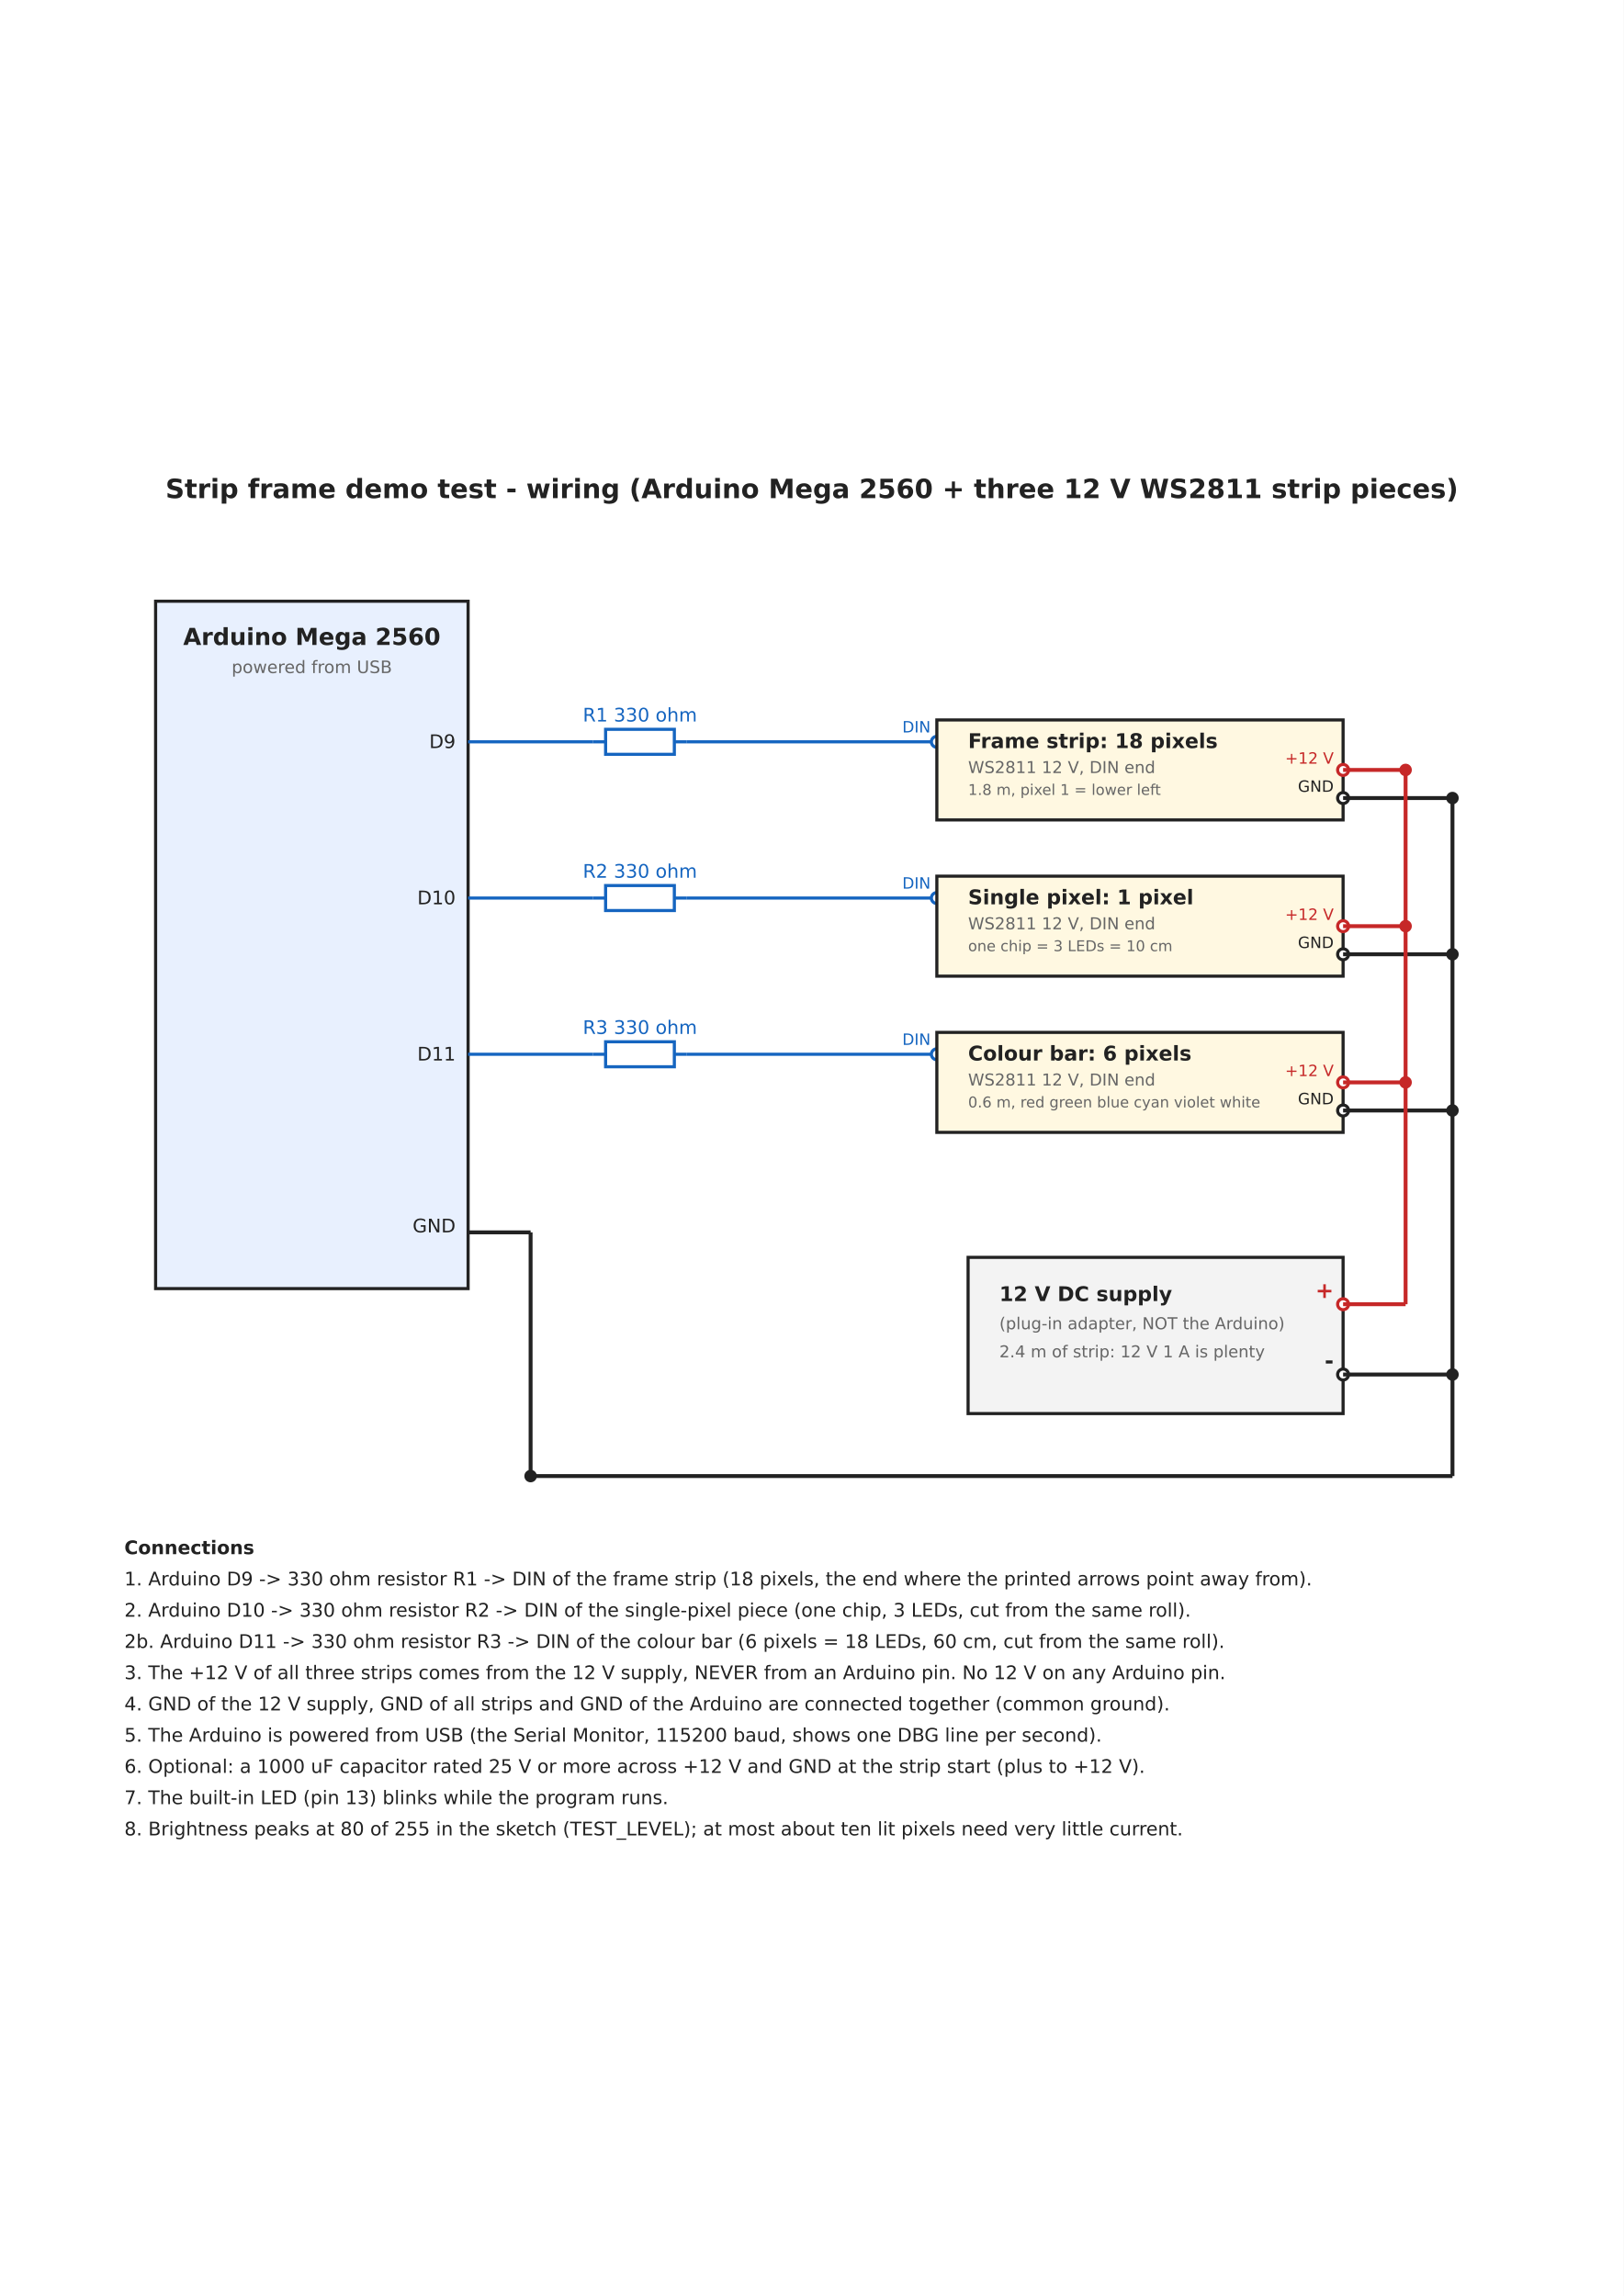
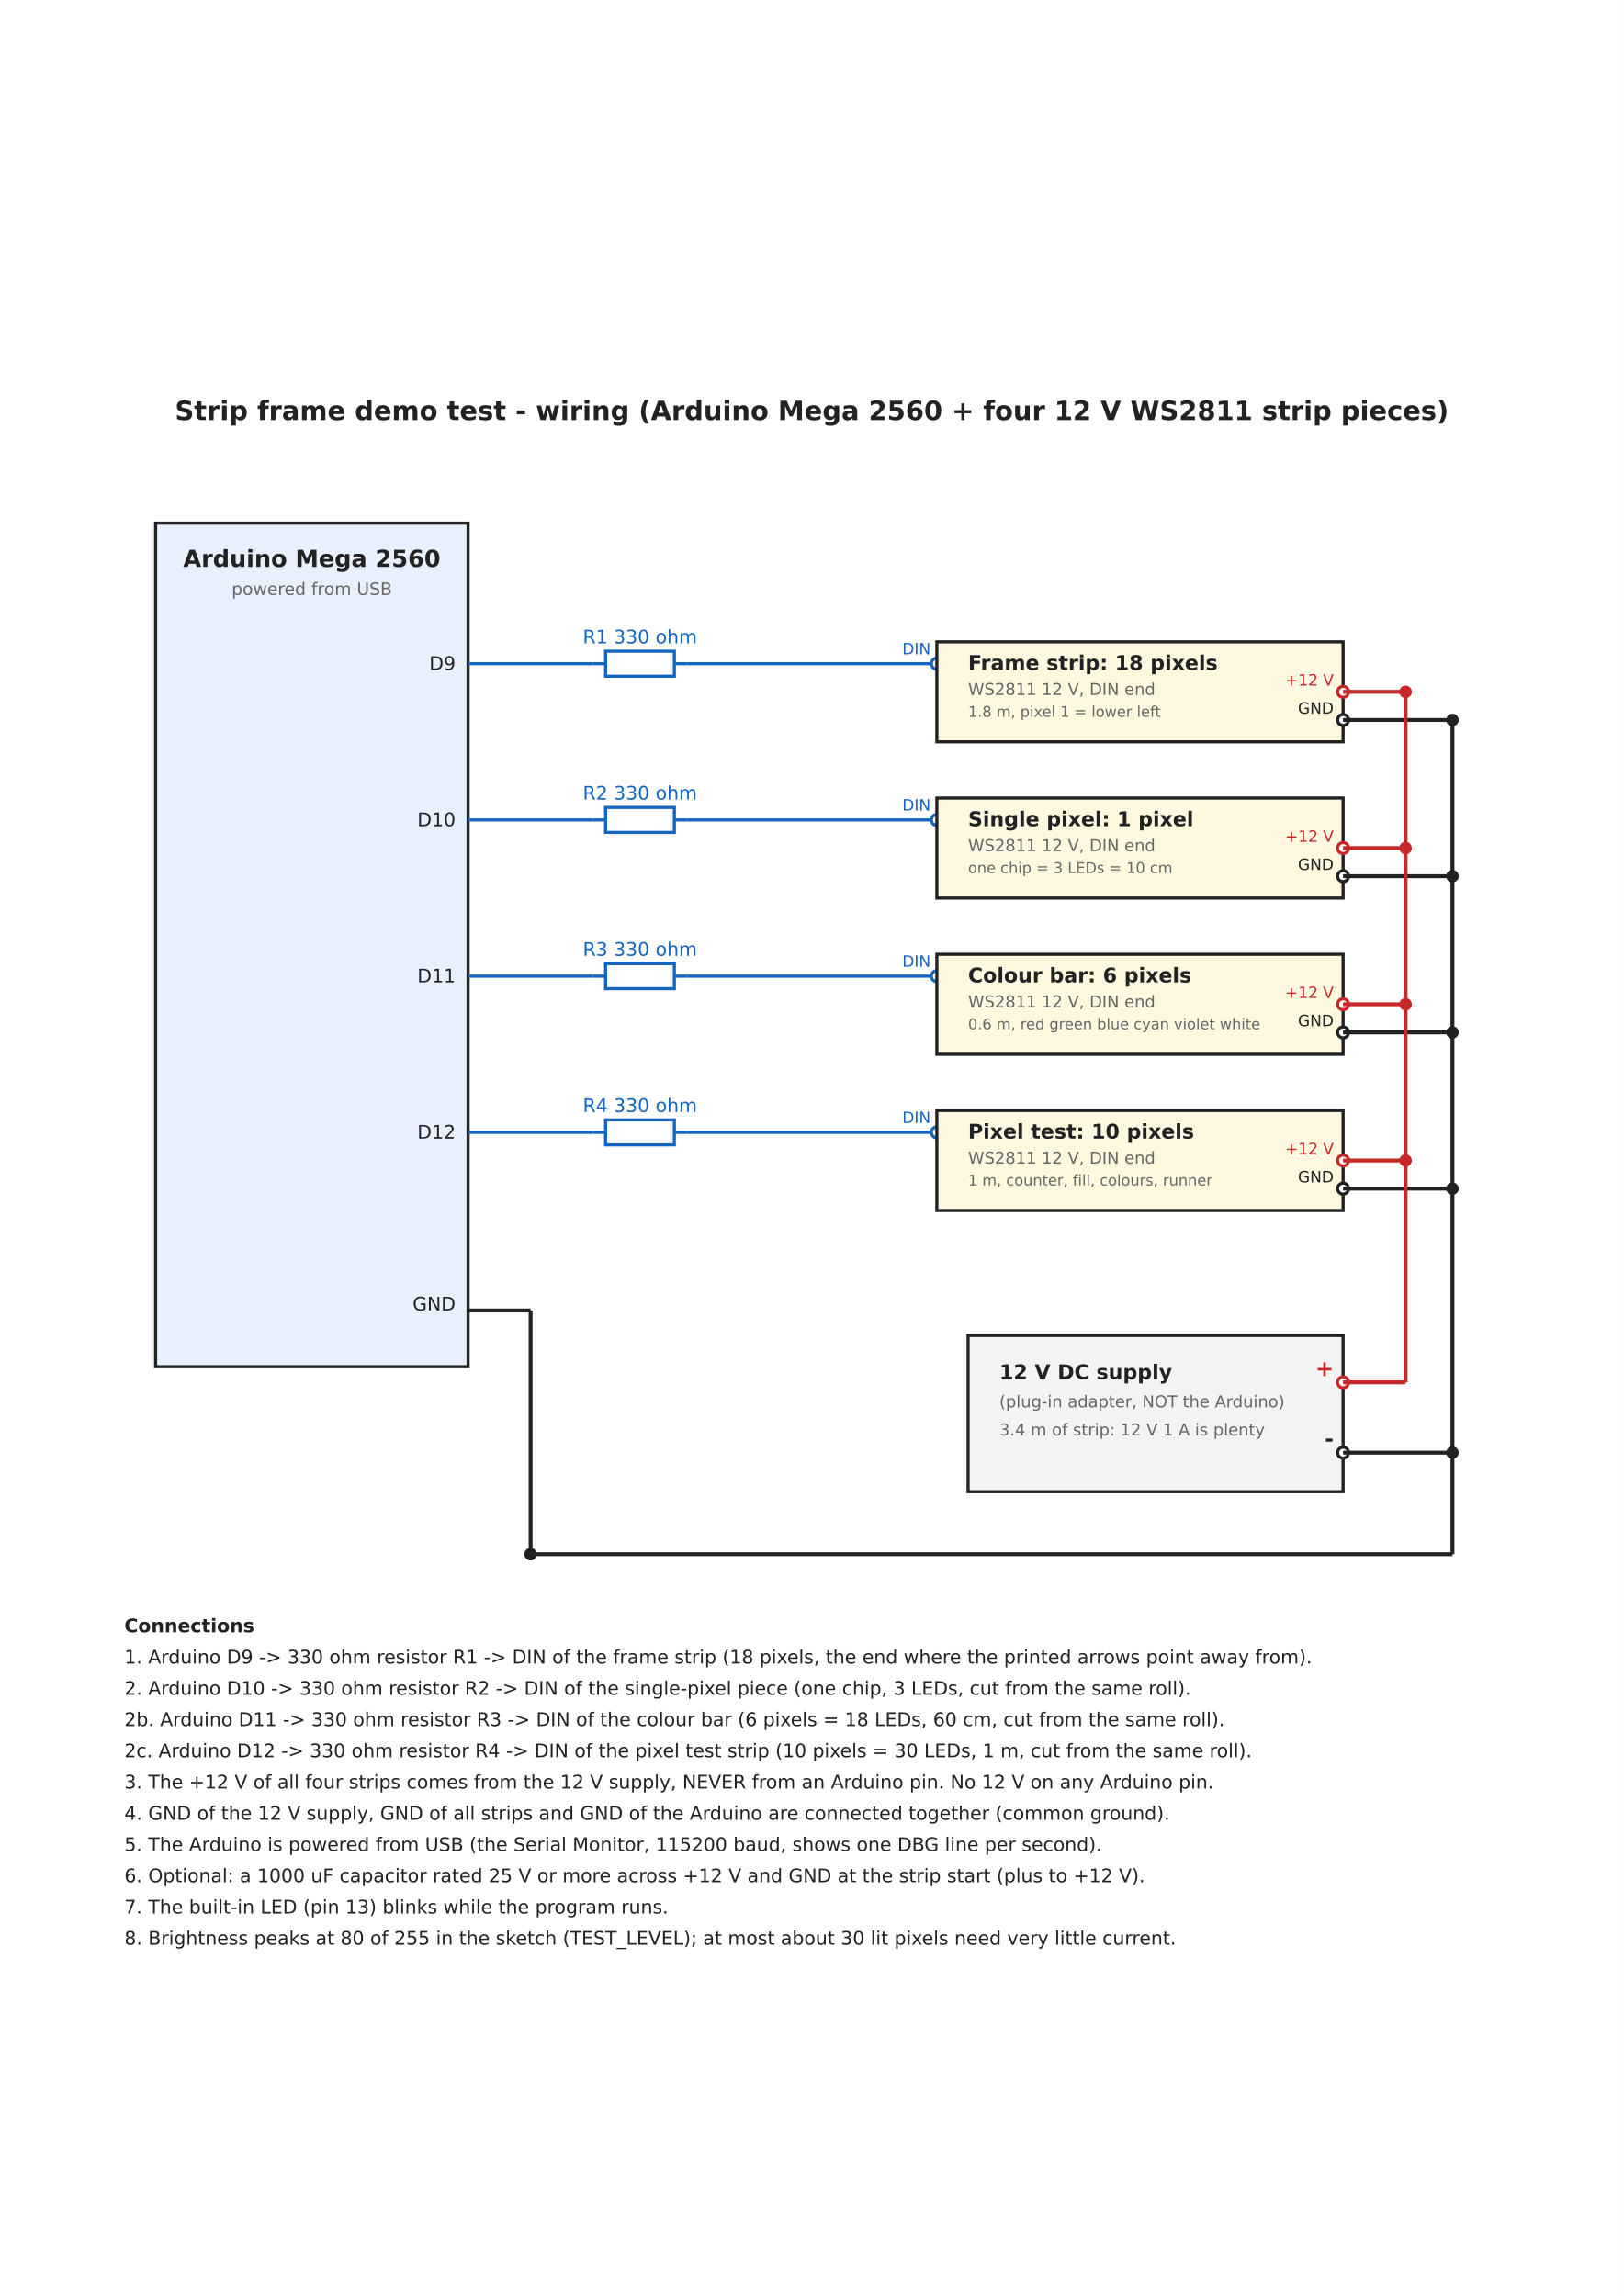
- <svg xmlns="http://www.w3.org/2000/svg" width="210mm" height="297mm" viewBox="-39.588 -284.845 1039.18 1469.69">
-   <rect x="-39.588" y="-284.845" width="1039.18" height="1469.69" fill="#ffffff" />
-   <text x="480" y="34" font-size="17" text-anchor="middle" fill="#222222" font-weight="bold" font-family="DejaVu Sans, Arial, sans-serif">Strip frame demo test - wiring (Arduino Mega 2560 + three 12 V WS2811 strip pieces)</text>
-   <rect x="60" y="100" width="200" height="440" rx="0" fill="#e8f0fe" stroke="#222222" stroke-width="2" />
+ <svg xmlns="http://www.w3.org/2000/svg" width="210mm" height="297mm" viewBox="-39.588 -234.845 1039.18 1469.69">
+   <rect x="-39.588" y="-234.845" width="1039.18" height="1469.69" fill="#ffffff" />
+   <text x="480" y="34" font-size="17" text-anchor="middle" fill="#222222" font-weight="bold" font-family="DejaVu Sans, Arial, sans-serif">Strip frame demo test - wiring (Arduino Mega 2560 + four 12 V WS2811 strip pieces)</text>
+   <rect x="60" y="100" width="200" height="540" rx="0" fill="#e8f0fe" stroke="#222222" stroke-width="2" />
  <text x="160" y="128" font-size="15" text-anchor="middle" fill="#222222" font-weight="bold" font-family="DejaVu Sans, Arial, sans-serif">Arduino Mega 2560</text>
  <text x="160" y="146" font-size="11" text-anchor="middle" fill="#666666" font-weight="normal" font-family="DejaVu Sans, Arial, sans-serif">powered from USB</text>
  <text x="252" y="194" font-size="12" text-anchor="end" fill="#222222" font-weight="normal" font-family="DejaVu Sans, Arial, sans-serif">D9</text>
  <text x="252" y="294" font-size="12" text-anchor="end" fill="#222222" font-weight="normal" font-family="DejaVu Sans, Arial, sans-serif">D10</text>
  <text x="252" y="394" font-size="12" text-anchor="end" fill="#222222" font-weight="normal" font-family="DejaVu Sans, Arial, sans-serif">D11</text>
-   <text x="252" y="504" font-size="12" text-anchor="end" fill="#222222" font-weight="normal" font-family="DejaVu Sans, Arial, sans-serif">GND</text>
+   <text x="252" y="494" font-size="12" text-anchor="end" fill="#222222" font-weight="normal" font-family="DejaVu Sans, Arial, sans-serif">D12</text>
+   <text x="252" y="604" font-size="12" text-anchor="end" fill="#222222" font-weight="normal" font-family="DejaVu Sans, Arial, sans-serif">GND</text>
  <line x1="260" y1="190" x2="340" y2="190" stroke="#1565c0" stroke-width="2" />
  <line x1="340" y1="190" x2="348" y2="190" stroke="#1565c0" stroke-width="2" />
  <rect x="348" y="182" width="44" height="16" rx="0" fill="#ffffff" stroke="#1565c0" stroke-width="2" />
  <line x1="392" y1="190" x2="400" y2="190" stroke="#1565c0" stroke-width="2" />
  <text x="370" y="177" font-size="12" text-anchor="middle" fill="#1565c0" font-weight="normal" font-family="DejaVu Sans, Arial, sans-serif">R1  330 ohm</text>
  <line x1="400" y1="190" x2="560" y2="190" stroke="#1565c0" stroke-width="2" />
  <circle cx="560" cy="190" r="3.5" fill="#ffffff" stroke="#1565c0" stroke-width="2" />
  <rect x="560" y="176" width="260" height="64" rx="0" fill="#fff8e1" stroke="#222222" stroke-width="2" />
  <text x="580" y="194" font-size="13" text-anchor="start" fill="#222222" font-weight="bold" font-family="DejaVu Sans, Arial, sans-serif">Frame strip: 18 pixels</text>
  <text x="580" y="210" font-size="10.5" text-anchor="start" fill="#666666" font-weight="normal" font-family="DejaVu Sans, Arial, sans-serif">WS2811 12 V, DIN end</text>
  <text x="580" y="224" font-size="9.5" text-anchor="start" fill="#666666" font-weight="normal" font-family="DejaVu Sans, Arial, sans-serif">1.8 m, pixel 1 = lower left</text>
  <text x="556" y="184" font-size="10" text-anchor="end" fill="#1565c0" font-weight="normal" font-family="DejaVu Sans, Arial, sans-serif">DIN</text>
  <circle cx="820" cy="208" r="3.5" fill="#ffffff" stroke="#c62828" stroke-width="2" />
  <text x="814" y="204" font-size="10" text-anchor="end" fill="#c62828" font-weight="normal" font-family="DejaVu Sans, Arial, sans-serif">+12 V</text>
  <circle cx="820" cy="226" r="3.5" fill="#ffffff" stroke="#222222" stroke-width="2" />
  <text x="814" y="222" font-size="10" text-anchor="end" fill="#222222" font-weight="normal" font-family="DejaVu Sans, Arial, sans-serif">GND</text>
  <line x1="820" y1="208" x2="860" y2="208" stroke="#c62828" stroke-width="2.5" />
  <line x1="820" y1="226" x2="890" y2="226" stroke="#222222" stroke-width="2.5" />
  <circle cx="860" cy="208" r="4" fill="#c62828" />
  <circle cx="890" cy="226" r="4" fill="#222222" />
  <line x1="260" y1="290" x2="340" y2="290" stroke="#1565c0" stroke-width="2" />
  <line x1="340" y1="290" x2="348" y2="290" stroke="#1565c0" stroke-width="2" />
  <rect x="348" y="282" width="44" height="16" rx="0" fill="#ffffff" stroke="#1565c0" stroke-width="2" />
  <line x1="392" y1="290" x2="400" y2="290" stroke="#1565c0" stroke-width="2" />
  <text x="370" y="277" font-size="12" text-anchor="middle" fill="#1565c0" font-weight="normal" font-family="DejaVu Sans, Arial, sans-serif">R2  330 ohm</text>
  <line x1="400" y1="290" x2="560" y2="290" stroke="#1565c0" stroke-width="2" />
  <circle cx="560" cy="290" r="3.5" fill="#ffffff" stroke="#1565c0" stroke-width="2" />
  <rect x="560" y="276" width="260" height="64" rx="0" fill="#fff8e1" stroke="#222222" stroke-width="2" />
  <text x="580" y="294" font-size="13" text-anchor="start" fill="#222222" font-weight="bold" font-family="DejaVu Sans, Arial, sans-serif">Single pixel: 1 pixel</text>
  <text x="580" y="310" font-size="10.5" text-anchor="start" fill="#666666" font-weight="normal" font-family="DejaVu Sans, Arial, sans-serif">WS2811 12 V, DIN end</text>
  <text x="580" y="324" font-size="9.5" text-anchor="start" fill="#666666" font-weight="normal" font-family="DejaVu Sans, Arial, sans-serif">one chip = 3 LEDs = 10 cm</text>
  <text x="556" y="284" font-size="10" text-anchor="end" fill="#1565c0" font-weight="normal" font-family="DejaVu Sans, Arial, sans-serif">DIN</text>
  <circle cx="820" cy="308" r="3.5" fill="#ffffff" stroke="#c62828" stroke-width="2" />
  <text x="814" y="304" font-size="10" text-anchor="end" fill="#c62828" font-weight="normal" font-family="DejaVu Sans, Arial, sans-serif">+12 V</text>
  <circle cx="820" cy="326" r="3.5" fill="#ffffff" stroke="#222222" stroke-width="2" />
  <text x="814" y="322" font-size="10" text-anchor="end" fill="#222222" font-weight="normal" font-family="DejaVu Sans, Arial, sans-serif">GND</text>
  <line x1="820" y1="308" x2="860" y2="308" stroke="#c62828" stroke-width="2.5" />
  <line x1="820" y1="326" x2="890" y2="326" stroke="#222222" stroke-width="2.5" />
  <circle cx="860" cy="308" r="4" fill="#c62828" />
  <circle cx="890" cy="326" r="4" fill="#222222" />
  <line x1="260" y1="390" x2="340" y2="390" stroke="#1565c0" stroke-width="2" />
  <line x1="340" y1="390" x2="348" y2="390" stroke="#1565c0" stroke-width="2" />
  <rect x="348" y="382" width="44" height="16" rx="0" fill="#ffffff" stroke="#1565c0" stroke-width="2" />
  <line x1="392" y1="390" x2="400" y2="390" stroke="#1565c0" stroke-width="2" />
  <text x="370" y="377" font-size="12" text-anchor="middle" fill="#1565c0" font-weight="normal" font-family="DejaVu Sans, Arial, sans-serif">R3  330 ohm</text>
  <line x1="400" y1="390" x2="560" y2="390" stroke="#1565c0" stroke-width="2" />
  <circle cx="560" cy="390" r="3.5" fill="#ffffff" stroke="#1565c0" stroke-width="2" />
  <rect x="560" y="376" width="260" height="64" rx="0" fill="#fff8e1" stroke="#222222" stroke-width="2" />
  <text x="580" y="394" font-size="13" text-anchor="start" fill="#222222" font-weight="bold" font-family="DejaVu Sans, Arial, sans-serif">Colour bar: 6 pixels</text>
  <text x="580" y="410" font-size="10.5" text-anchor="start" fill="#666666" font-weight="normal" font-family="DejaVu Sans, Arial, sans-serif">WS2811 12 V, DIN end</text>
  <text x="580" y="424" font-size="9.5" text-anchor="start" fill="#666666" font-weight="normal" font-family="DejaVu Sans, Arial, sans-serif">0.6 m, red green blue cyan violet white</text>
  <text x="556" y="384" font-size="10" text-anchor="end" fill="#1565c0" font-weight="normal" font-family="DejaVu Sans, Arial, sans-serif">DIN</text>
  <circle cx="820" cy="408" r="3.5" fill="#ffffff" stroke="#c62828" stroke-width="2" />
  <text x="814" y="404" font-size="10" text-anchor="end" fill="#c62828" font-weight="normal" font-family="DejaVu Sans, Arial, sans-serif">+12 V</text>
  <circle cx="820" cy="426" r="3.5" fill="#ffffff" stroke="#222222" stroke-width="2" />
  <text x="814" y="422" font-size="10" text-anchor="end" fill="#222222" font-weight="normal" font-family="DejaVu Sans, Arial, sans-serif">GND</text>
  <line x1="820" y1="408" x2="860" y2="408" stroke="#c62828" stroke-width="2.5" />
  <line x1="820" y1="426" x2="890" y2="426" stroke="#222222" stroke-width="2.5" />
  <circle cx="860" cy="408" r="4" fill="#c62828" />
  <circle cx="890" cy="426" r="4" fill="#222222" />
-   <line x1="860" y1="208" x2="860" y2="550" stroke="#c62828" stroke-width="2.5" />
-   <line x1="890" y1="226" x2="890" y2="660" stroke="#222222" stroke-width="2.5" />
-   <rect x="580" y="520" width="240" height="100" rx="0" fill="#f3f3f3" stroke="#222222" stroke-width="2" />
-   <text x="600" y="548" font-size="13" text-anchor="start" fill="#222222" font-weight="bold" font-family="DejaVu Sans, Arial, sans-serif">12 V DC supply</text>
-   <text x="600" y="566" font-size="10.5" text-anchor="start" fill="#666666" font-weight="normal" font-family="DejaVu Sans, Arial, sans-serif">(plug-in adapter, NOT the Arduino)</text>
-   <text x="600" y="584" font-size="10.5" text-anchor="start" fill="#666666" font-weight="normal" font-family="DejaVu Sans, Arial, sans-serif">2.4 m of strip: 12 V 1 A is plenty</text>
-   <circle cx="820" cy="550" r="3.5" fill="#ffffff" stroke="#c62828" stroke-width="2" />
-   <text x="814" y="546" font-size="14" text-anchor="end" fill="#c62828" font-weight="bold" font-family="DejaVu Sans, Arial, sans-serif">+</text>
-   <line x1="820" y1="550" x2="860" y2="550" stroke="#c62828" stroke-width="2.5" />
-   <circle cx="820" cy="595" r="3.5" fill="#ffffff" stroke="#222222" stroke-width="2" />
-   <text x="814" y="591" font-size="14" text-anchor="end" fill="#222222" font-weight="bold" font-family="DejaVu Sans, Arial, sans-serif">-</text>
-   <line x1="820" y1="595" x2="890" y2="595" stroke="#222222" stroke-width="2.5" />
-   <circle cx="890" cy="595" r="4" fill="#222222" />
-   <line x1="890" y1="660" x2="300" y2="660" stroke="#222222" stroke-width="2.5" />
-   <line x1="300" y1="660" x2="300" y2="504" stroke="#222222" stroke-width="2.5" />
-   <line x1="300" y1="504" x2="260" y2="504" stroke="#222222" stroke-width="2.5" />
-   <circle cx="300" cy="660" r="4" fill="#222222" />
-   <text x="40" y="710" font-size="12" text-anchor="start" fill="#222222" font-weight="bold" font-family="DejaVu Sans, Arial, sans-serif">Connections</text>
-   <text x="40" y="730" font-size="12" text-anchor="start" fill="#222222" font-weight="normal" font-family="DejaVu Sans, Arial, sans-serif">1. Arduino D9 -&gt; 330 ohm resistor R1 -&gt; DIN of the frame strip (18 pixels, the end where the printed arrows point away from).</text>
-   <text x="40" y="750" font-size="12" text-anchor="start" fill="#222222" font-weight="normal" font-family="DejaVu Sans, Arial, sans-serif">2. Arduino D10 -&gt; 330 ohm resistor R2 -&gt; DIN of the single-pixel piece (one chip, 3 LEDs, cut from the same roll).</text>
-   <text x="40" y="770" font-size="12" text-anchor="start" fill="#222222" font-weight="normal" font-family="DejaVu Sans, Arial, sans-serif">2b. Arduino D11 -&gt; 330 ohm resistor R3 -&gt; DIN of the colour bar (6 pixels = 18 LEDs, 60 cm, cut from the same roll).</text>
-   <text x="40" y="790" font-size="12" text-anchor="start" fill="#222222" font-weight="normal" font-family="DejaVu Sans, Arial, sans-serif">3. The +12 V of all three strips comes from the 12 V supply, NEVER from an Arduino pin. No 12 V on any Arduino pin.</text>
-   <text x="40" y="810" font-size="12" text-anchor="start" fill="#222222" font-weight="normal" font-family="DejaVu Sans, Arial, sans-serif">4. GND of the 12 V supply, GND of all strips and GND of the Arduino are connected together (common ground).</text>
-   <text x="40" y="830" font-size="12" text-anchor="start" fill="#222222" font-weight="normal" font-family="DejaVu Sans, Arial, sans-serif">5. The Arduino is powered from USB (the Serial Monitor, 115200 baud, shows one DBG line per second).</text>
-   <text x="40" y="850" font-size="12" text-anchor="start" fill="#222222" font-weight="normal" font-family="DejaVu Sans, Arial, sans-serif">6. Optional: a 1000 uF capacitor rated 25 V or more across +12 V and GND at the strip start (plus to +12 V).</text>
-   <text x="40" y="870" font-size="12" text-anchor="start" fill="#222222" font-weight="normal" font-family="DejaVu Sans, Arial, sans-serif">7. The built-in LED (pin 13) blinks while the program runs.</text>
-   <text x="40" y="890" font-size="12" text-anchor="start" fill="#222222" font-weight="normal" font-family="DejaVu Sans, Arial, sans-serif">8. Brightness peaks at 80 of 255 in the sketch (TEST_LEVEL); at most about ten lit pixels need very little current.</text>
+   <line x1="260" y1="490" x2="340" y2="490" stroke="#1565c0" stroke-width="2" />
+   <line x1="340" y1="490" x2="348" y2="490" stroke="#1565c0" stroke-width="2" />
+   <rect x="348" y="482" width="44" height="16" rx="0" fill="#ffffff" stroke="#1565c0" stroke-width="2" />
+   <line x1="392" y1="490" x2="400" y2="490" stroke="#1565c0" stroke-width="2" />
+   <text x="370" y="477" font-size="12" text-anchor="middle" fill="#1565c0" font-weight="normal" font-family="DejaVu Sans, Arial, sans-serif">R4  330 ohm</text>
+   <line x1="400" y1="490" x2="560" y2="490" stroke="#1565c0" stroke-width="2" />
+   <circle cx="560" cy="490" r="3.5" fill="#ffffff" stroke="#1565c0" stroke-width="2" />
+   <rect x="560" y="476" width="260" height="64" rx="0" fill="#fff8e1" stroke="#222222" stroke-width="2" />
+   <text x="580" y="494" font-size="13" text-anchor="start" fill="#222222" font-weight="bold" font-family="DejaVu Sans, Arial, sans-serif">Pixel test: 10 pixels</text>
+   <text x="580" y="510" font-size="10.5" text-anchor="start" fill="#666666" font-weight="normal" font-family="DejaVu Sans, Arial, sans-serif">WS2811 12 V, DIN end</text>
+   <text x="580" y="524" font-size="9.5" text-anchor="start" fill="#666666" font-weight="normal" font-family="DejaVu Sans, Arial, sans-serif">1 m, counter, fill, colours, runner</text>
+   <text x="556" y="484" font-size="10" text-anchor="end" fill="#1565c0" font-weight="normal" font-family="DejaVu Sans, Arial, sans-serif">DIN</text>
+   <circle cx="820" cy="508" r="3.5" fill="#ffffff" stroke="#c62828" stroke-width="2" />
+   <text x="814" y="504" font-size="10" text-anchor="end" fill="#c62828" font-weight="normal" font-family="DejaVu Sans, Arial, sans-serif">+12 V</text>
+   <circle cx="820" cy="526" r="3.5" fill="#ffffff" stroke="#222222" stroke-width="2" />
+   <text x="814" y="522" font-size="10" text-anchor="end" fill="#222222" font-weight="normal" font-family="DejaVu Sans, Arial, sans-serif">GND</text>
+   <line x1="820" y1="508" x2="860" y2="508" stroke="#c62828" stroke-width="2.5" />
+   <line x1="820" y1="526" x2="890" y2="526" stroke="#222222" stroke-width="2.5" />
+   <circle cx="860" cy="508" r="4" fill="#c62828" />
+   <circle cx="890" cy="526" r="4" fill="#222222" />
+   <line x1="860" y1="208" x2="860" y2="650" stroke="#c62828" stroke-width="2.5" />
+   <line x1="890" y1="226" x2="890" y2="760" stroke="#222222" stroke-width="2.5" />
+   <rect x="580" y="620" width="240" height="100" rx="0" fill="#f3f3f3" stroke="#222222" stroke-width="2" />
+   <text x="600" y="648" font-size="13" text-anchor="start" fill="#222222" font-weight="bold" font-family="DejaVu Sans, Arial, sans-serif">12 V DC supply</text>
+   <text x="600" y="666" font-size="10.5" text-anchor="start" fill="#666666" font-weight="normal" font-family="DejaVu Sans, Arial, sans-serif">(plug-in adapter, NOT the Arduino)</text>
+   <text x="600" y="684" font-size="10.5" text-anchor="start" fill="#666666" font-weight="normal" font-family="DejaVu Sans, Arial, sans-serif">3.4 m of strip: 12 V 1 A is plenty</text>
+   <circle cx="820" cy="650" r="3.5" fill="#ffffff" stroke="#c62828" stroke-width="2" />
+   <text x="814" y="646" font-size="14" text-anchor="end" fill="#c62828" font-weight="bold" font-family="DejaVu Sans, Arial, sans-serif">+</text>
+   <line x1="820" y1="650" x2="860" y2="650" stroke="#c62828" stroke-width="2.5" />
+   <circle cx="820" cy="695" r="3.5" fill="#ffffff" stroke="#222222" stroke-width="2" />
+   <text x="814" y="691" font-size="14" text-anchor="end" fill="#222222" font-weight="bold" font-family="DejaVu Sans, Arial, sans-serif">-</text>
+   <line x1="820" y1="695" x2="890" y2="695" stroke="#222222" stroke-width="2.5" />
+   <circle cx="890" cy="695" r="4" fill="#222222" />
+   <line x1="890" y1="760" x2="300" y2="760" stroke="#222222" stroke-width="2.5" />
+   <line x1="300" y1="760" x2="300" y2="604" stroke="#222222" stroke-width="2.5" />
+   <line x1="300" y1="604" x2="260" y2="604" stroke="#222222" stroke-width="2.5" />
+   <circle cx="300" cy="760" r="4" fill="#222222" />
+   <text x="40" y="810" font-size="12" text-anchor="start" fill="#222222" font-weight="bold" font-family="DejaVu Sans, Arial, sans-serif">Connections</text>
+   <text x="40" y="830" font-size="12" text-anchor="start" fill="#222222" font-weight="normal" font-family="DejaVu Sans, Arial, sans-serif">1. Arduino D9 -&gt; 330 ohm resistor R1 -&gt; DIN of the frame strip (18 pixels, the end where the printed arrows point away from).</text>
+   <text x="40" y="850" font-size="12" text-anchor="start" fill="#222222" font-weight="normal" font-family="DejaVu Sans, Arial, sans-serif">2. Arduino D10 -&gt; 330 ohm resistor R2 -&gt; DIN of the single-pixel piece (one chip, 3 LEDs, cut from the same roll).</text>
+   <text x="40" y="870" font-size="12" text-anchor="start" fill="#222222" font-weight="normal" font-family="DejaVu Sans, Arial, sans-serif">2b. Arduino D11 -&gt; 330 ohm resistor R3 -&gt; DIN of the colour bar (6 pixels = 18 LEDs, 60 cm, cut from the same roll).</text>
+   <text x="40" y="890" font-size="12" text-anchor="start" fill="#222222" font-weight="normal" font-family="DejaVu Sans, Arial, sans-serif">2c. Arduino D12 -&gt; 330 ohm resistor R4 -&gt; DIN of the pixel test strip (10 pixels = 30 LEDs, 1 m, cut from the same roll).</text>
+   <text x="40" y="910" font-size="12" text-anchor="start" fill="#222222" font-weight="normal" font-family="DejaVu Sans, Arial, sans-serif">3. The +12 V of all four strips comes from the 12 V supply, NEVER from an Arduino pin. No 12 V on any Arduino pin.</text>
+   <text x="40" y="930" font-size="12" text-anchor="start" fill="#222222" font-weight="normal" font-family="DejaVu Sans, Arial, sans-serif">4. GND of the 12 V supply, GND of all strips and GND of the Arduino are connected together (common ground).</text>
+   <text x="40" y="950" font-size="12" text-anchor="start" fill="#222222" font-weight="normal" font-family="DejaVu Sans, Arial, sans-serif">5. The Arduino is powered from USB (the Serial Monitor, 115200 baud, shows one DBG line per second).</text>
+   <text x="40" y="970" font-size="12" text-anchor="start" fill="#222222" font-weight="normal" font-family="DejaVu Sans, Arial, sans-serif">6. Optional: a 1000 uF capacitor rated 25 V or more across +12 V and GND at the strip start (plus to +12 V).</text>
+   <text x="40" y="990" font-size="12" text-anchor="start" fill="#222222" font-weight="normal" font-family="DejaVu Sans, Arial, sans-serif">7. The built-in LED (pin 13) blinks while the program runs.</text>
+   <text x="40" y="1010" font-size="12" text-anchor="start" fill="#222222" font-weight="normal" font-family="DejaVu Sans, Arial, sans-serif">8. Brightness peaks at 80 of 255 in the sketch (TEST_LEVEL); at most about 30 lit pixels need very little current.</text>
</svg>
